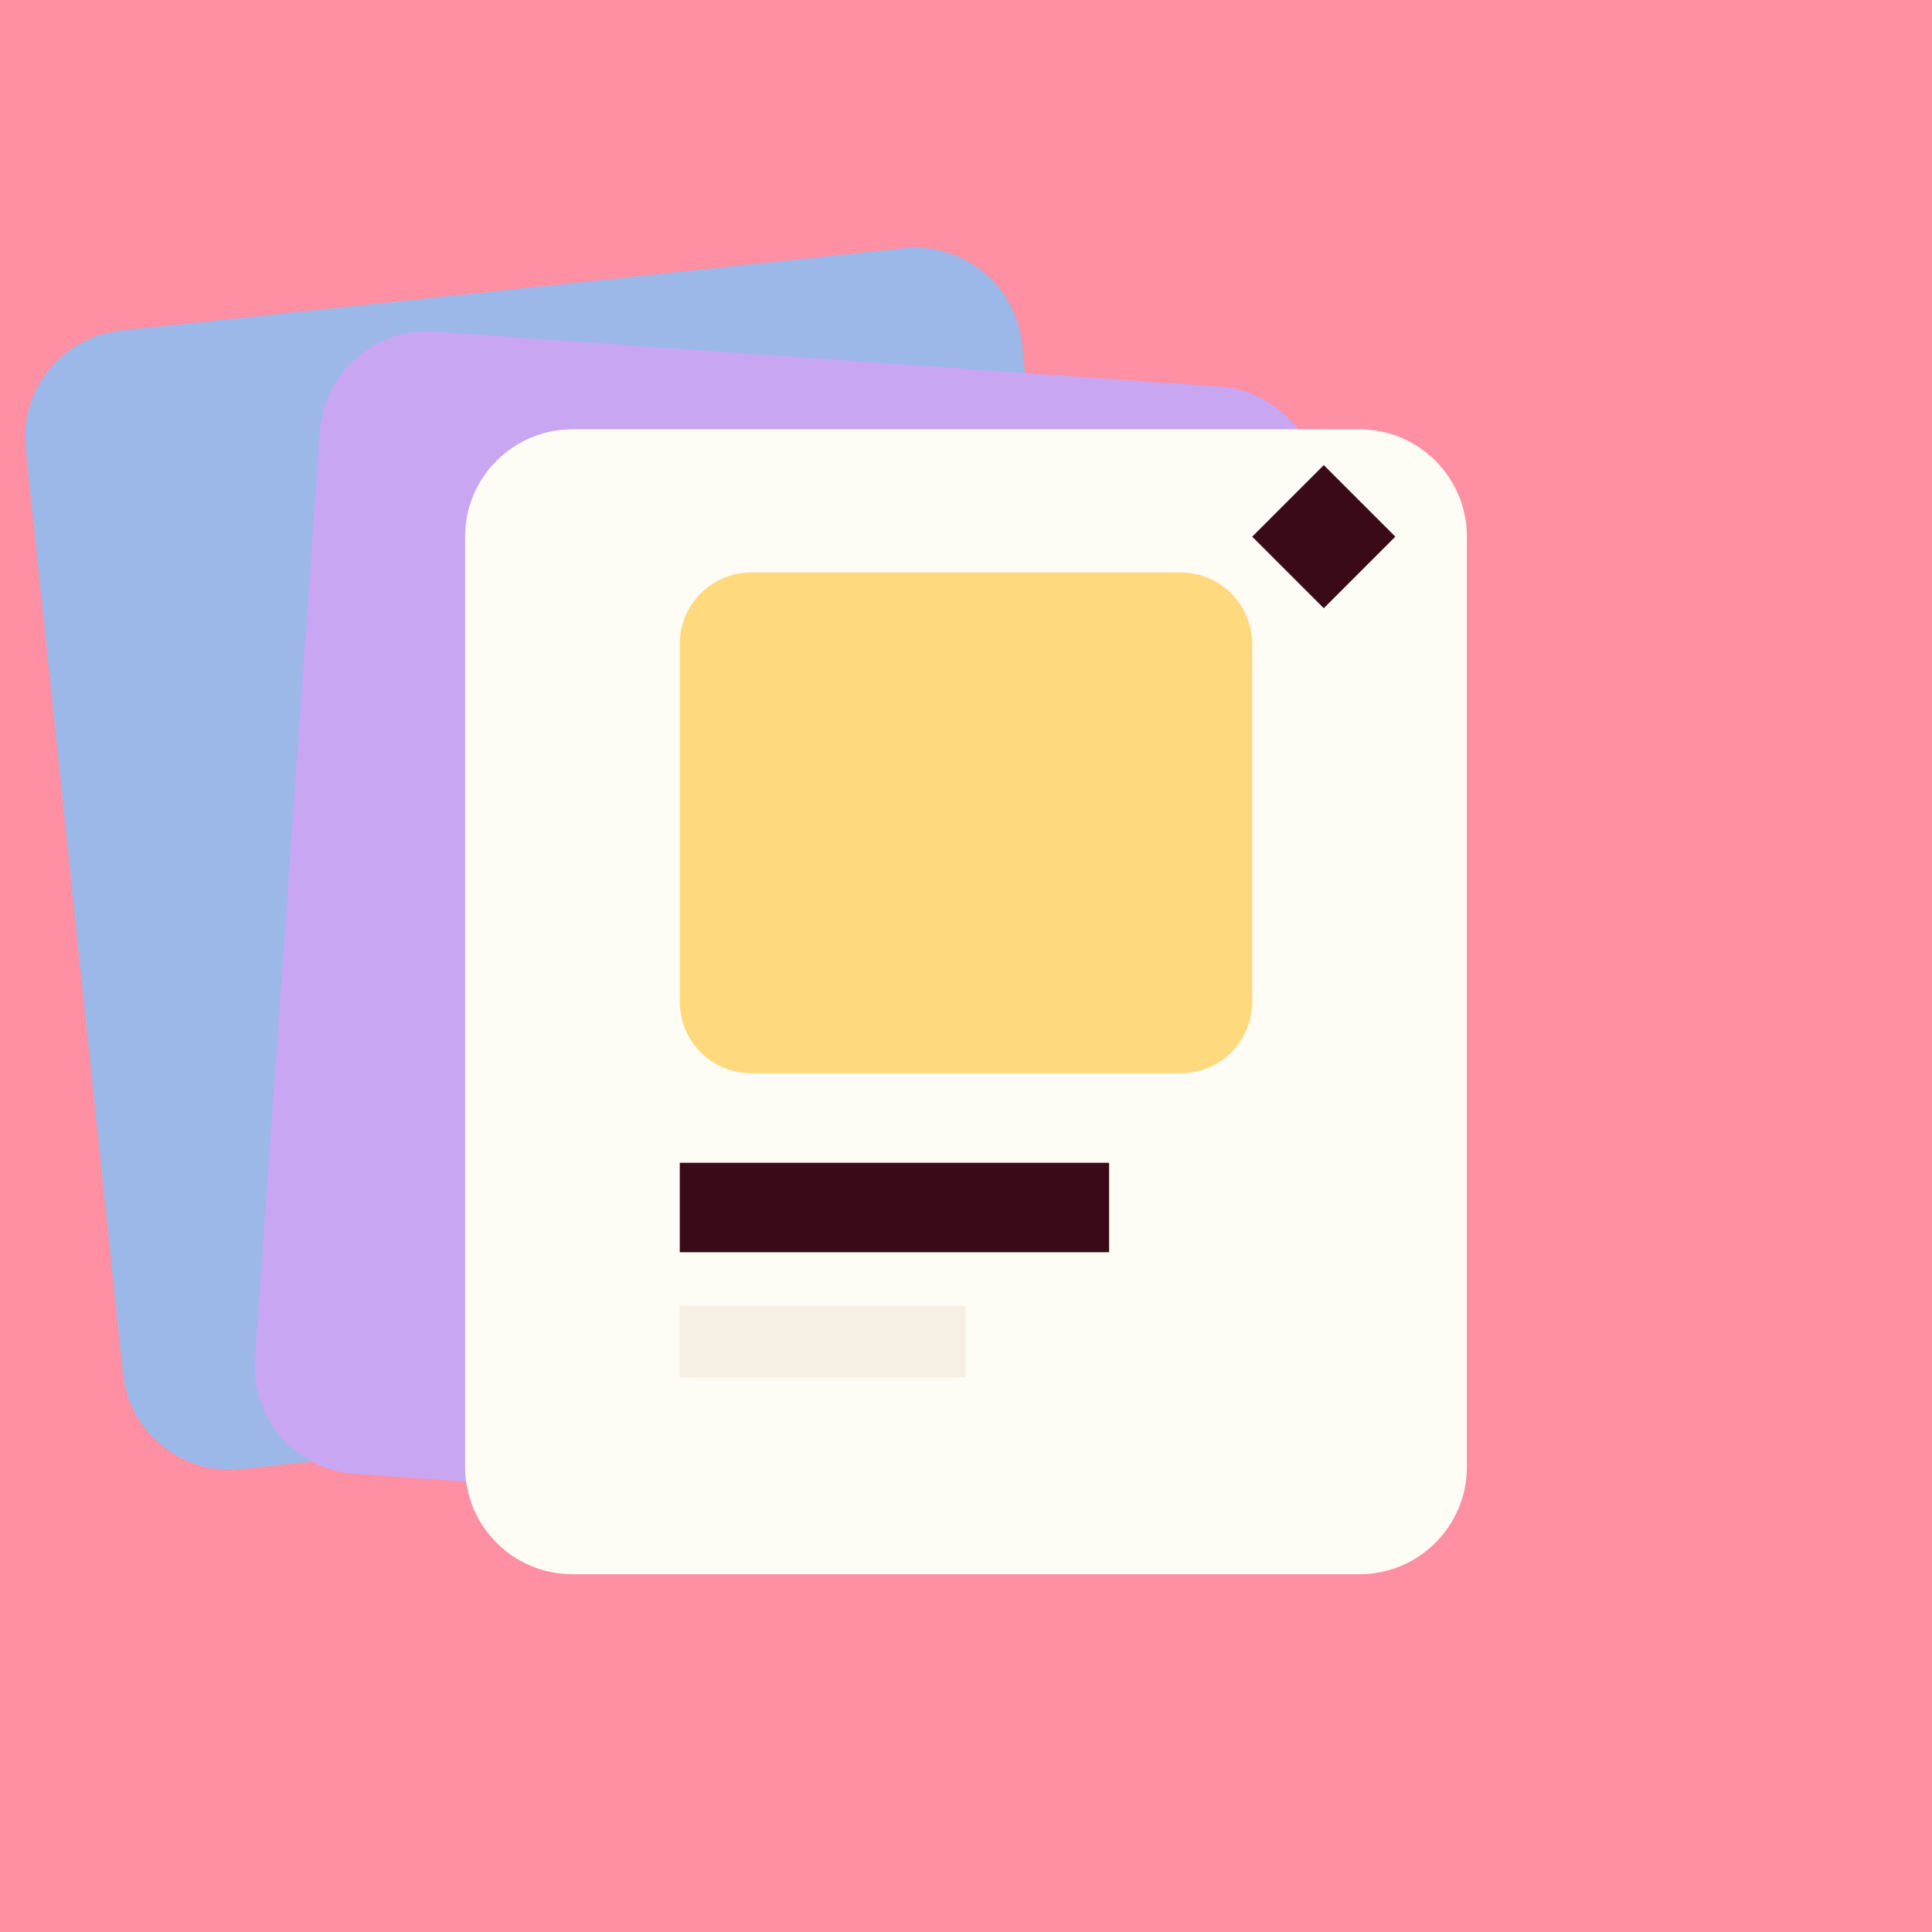
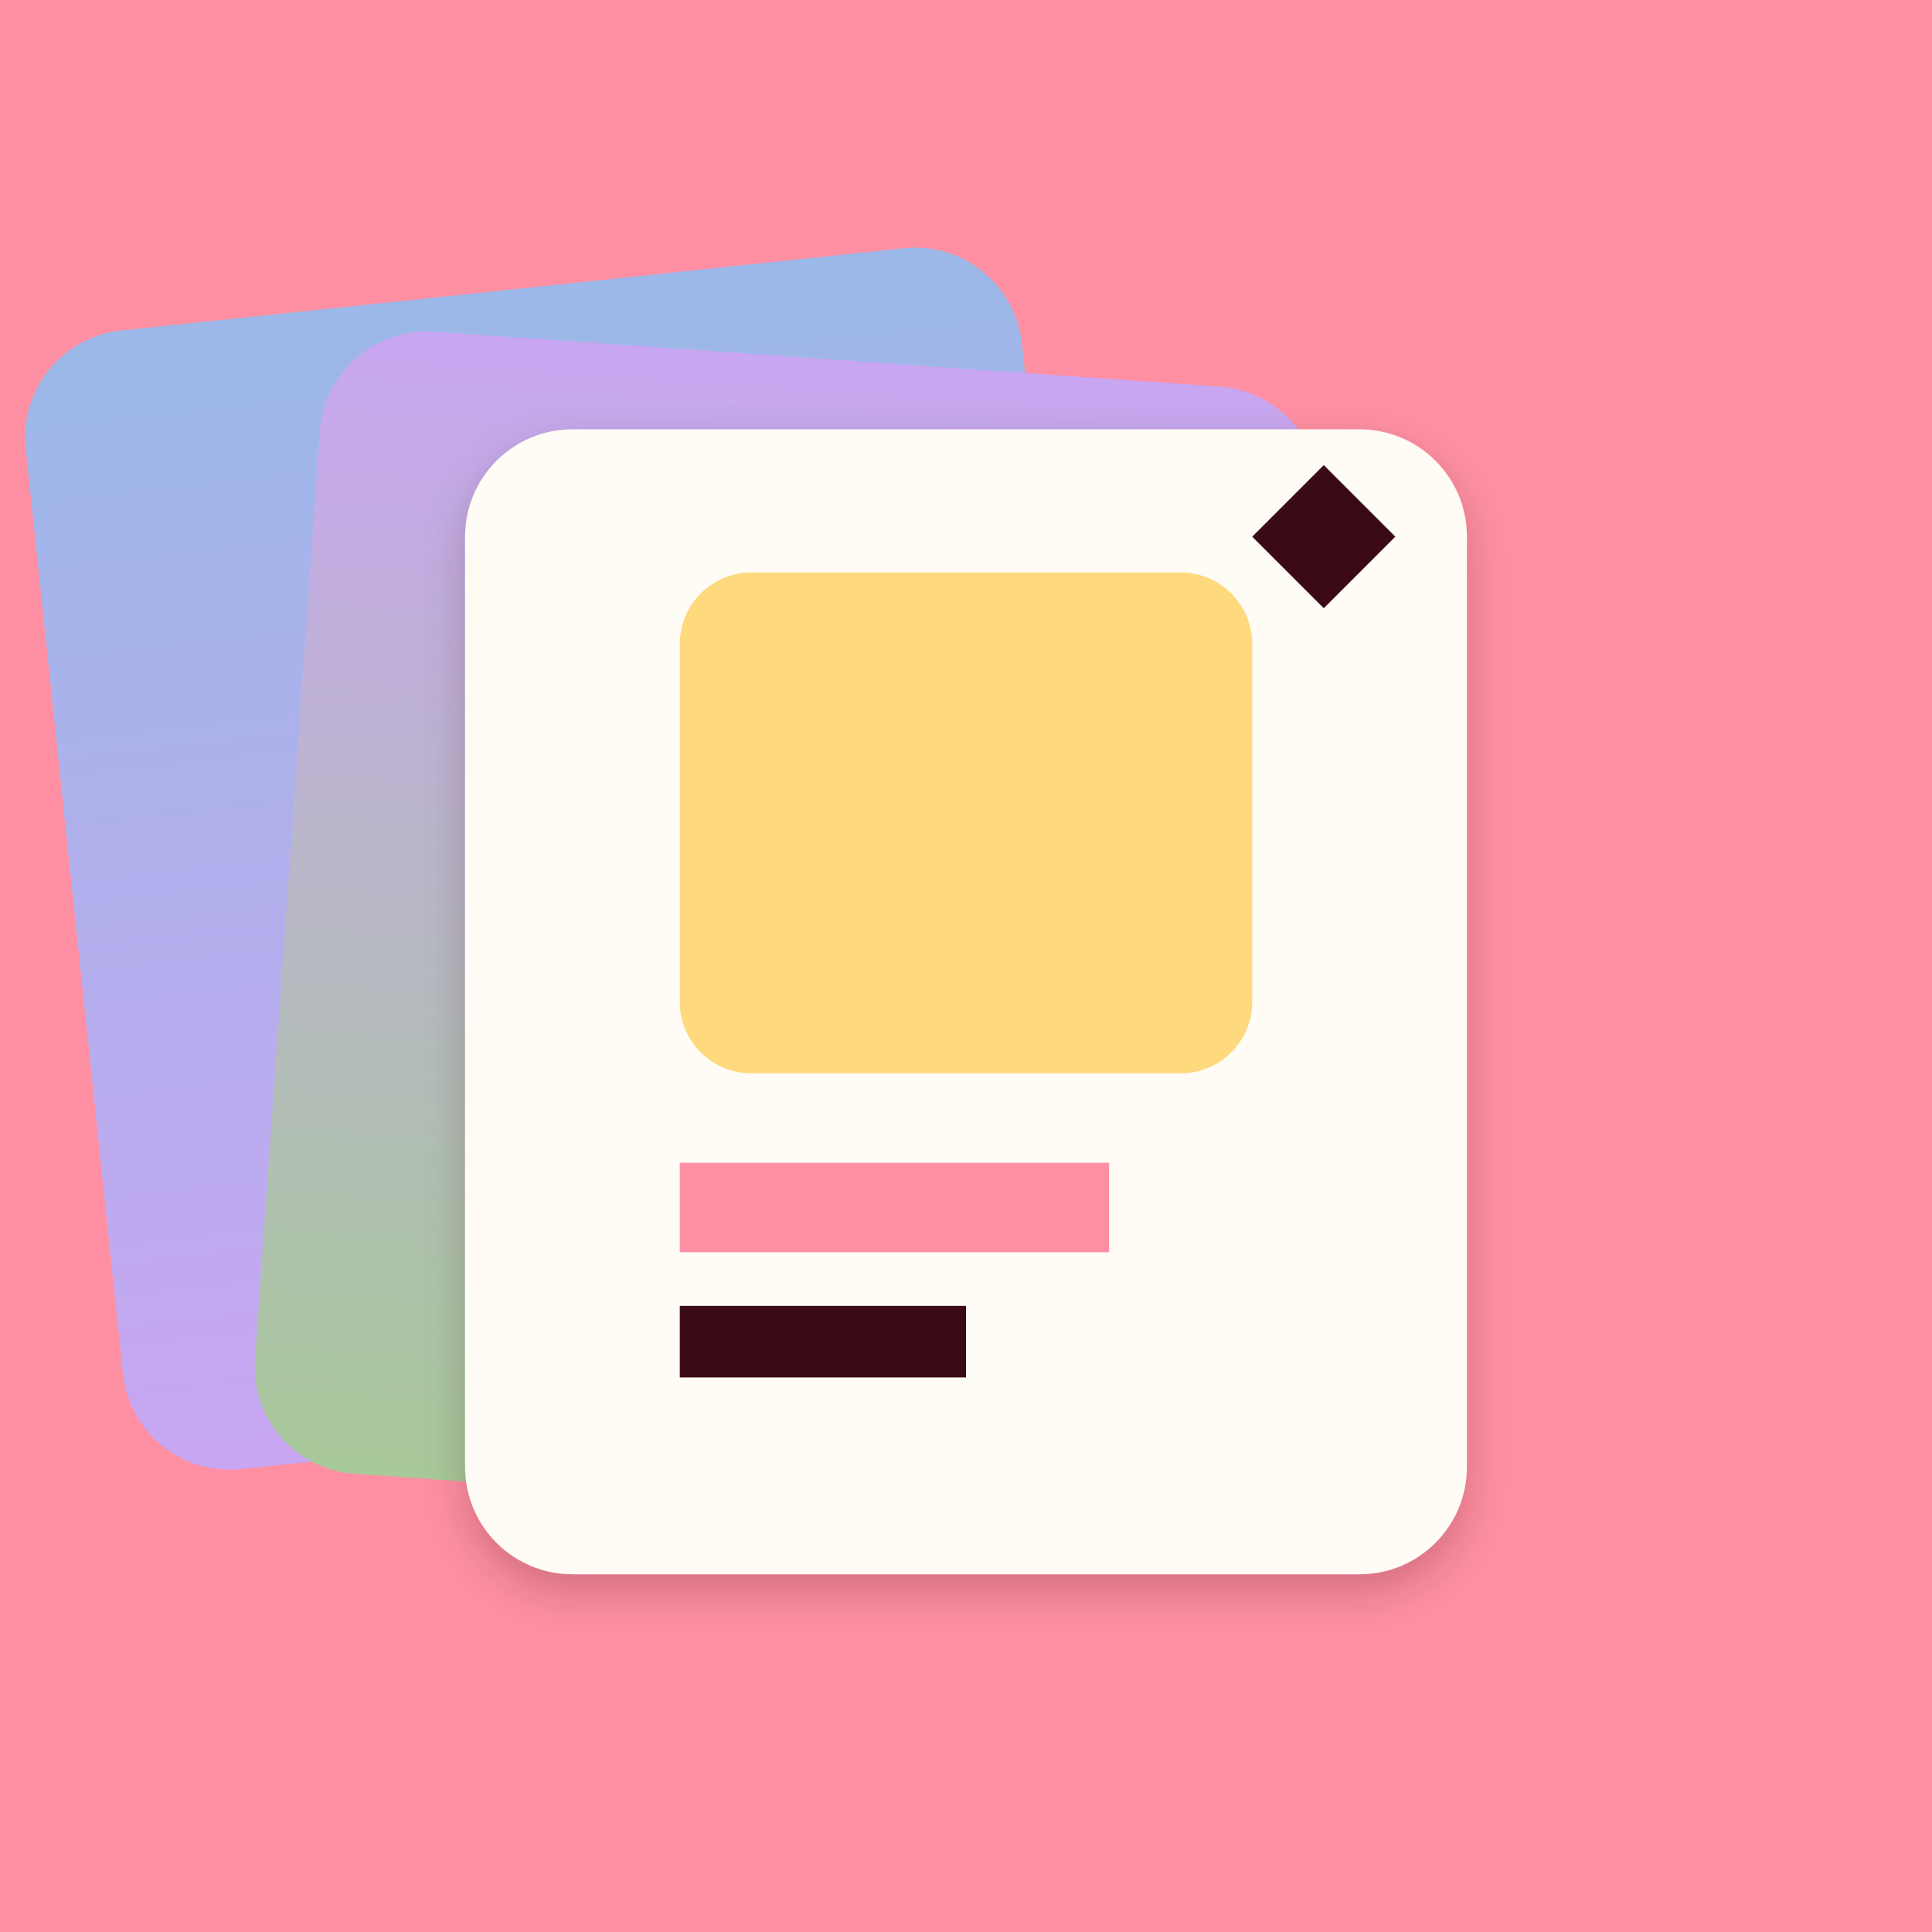
<svg xmlns="http://www.w3.org/2000/svg" viewBox="0 0 108 108" width="108" height="108">
+   <defs>
+     <linearGradient id="card1Grad" x1="0%" y1="0%" x2="0%" y2="100%">
+       <stop offset="0%" stop-color="#9BB8E8" />
+       <stop offset="100%" stop-color="#C9A6F2" />
+     </linearGradient>
+     <linearGradient id="card2Grad" x1="0%" y1="0%" x2="0%" y2="100%">
+       <stop offset="0%" stop-color="#C9A6F2" />
+       <stop offset="100%" stop-color="#A8C99A" />
+     </linearGradient>
+     <filter id="card3Shadow" x="-20%" y="-20%" width="140%" height="140%">
+       <feDropShadow dx="0" dy="1" stdDeviation="1.2" flood-color="#3B0A17" flood-opacity="0.22" />
+     </filter>
+   </defs>
  <rect x="0" y="0" width="108" height="108" fill="#FF8FA3" />
-   <rect x="4" y="16" width="56" height="64" rx="6" ry="6" fill="#9BB8E8" transform="rotate(-6 32 48)" />
-   <rect x="16" y="20" width="56" height="64" rx="6" ry="6" fill="#C9A6F2" transform="rotate(4 44 52)" />
-   <rect x="26" y="24" width="56" height="64" rx="6" ry="6" fill="#FFFBF5" />
+   <rect x="4" y="16" width="56" height="64" rx="6" ry="6" fill="url(#card1Grad)" transform="rotate(-6 32 48)" />
+   <rect x="16" y="20" width="56" height="64" rx="6" ry="6" fill="url(#card2Grad)" transform="rotate(4 44 52)" />
+   <rect x="26" y="24" width="56" height="64" rx="6" ry="6" fill="#FFFBF5" filter="url(#card3Shadow)" />
  <rect x="38" y="32" width="32" height="28" rx="4" ry="4" fill="#FFD97D" />
-   <rect x="38" y="65" width="24" height="5" fill="#3B0A17" />
-   <rect x="38" y="73" width="16" height="4" fill="#F6EFE4" />
+   <rect x="38" y="65" width="24" height="5" fill="#FF8FA3" />
+   <rect x="38" y="73" width="16" height="4" fill="#3B0A17" />
  <path d="M 74,26 L 76,28 L 78,30 L 76,32 L 74,34 L 72,32 L 70,30 L 72,28 Z" fill="#3B0A17" />
</svg>
